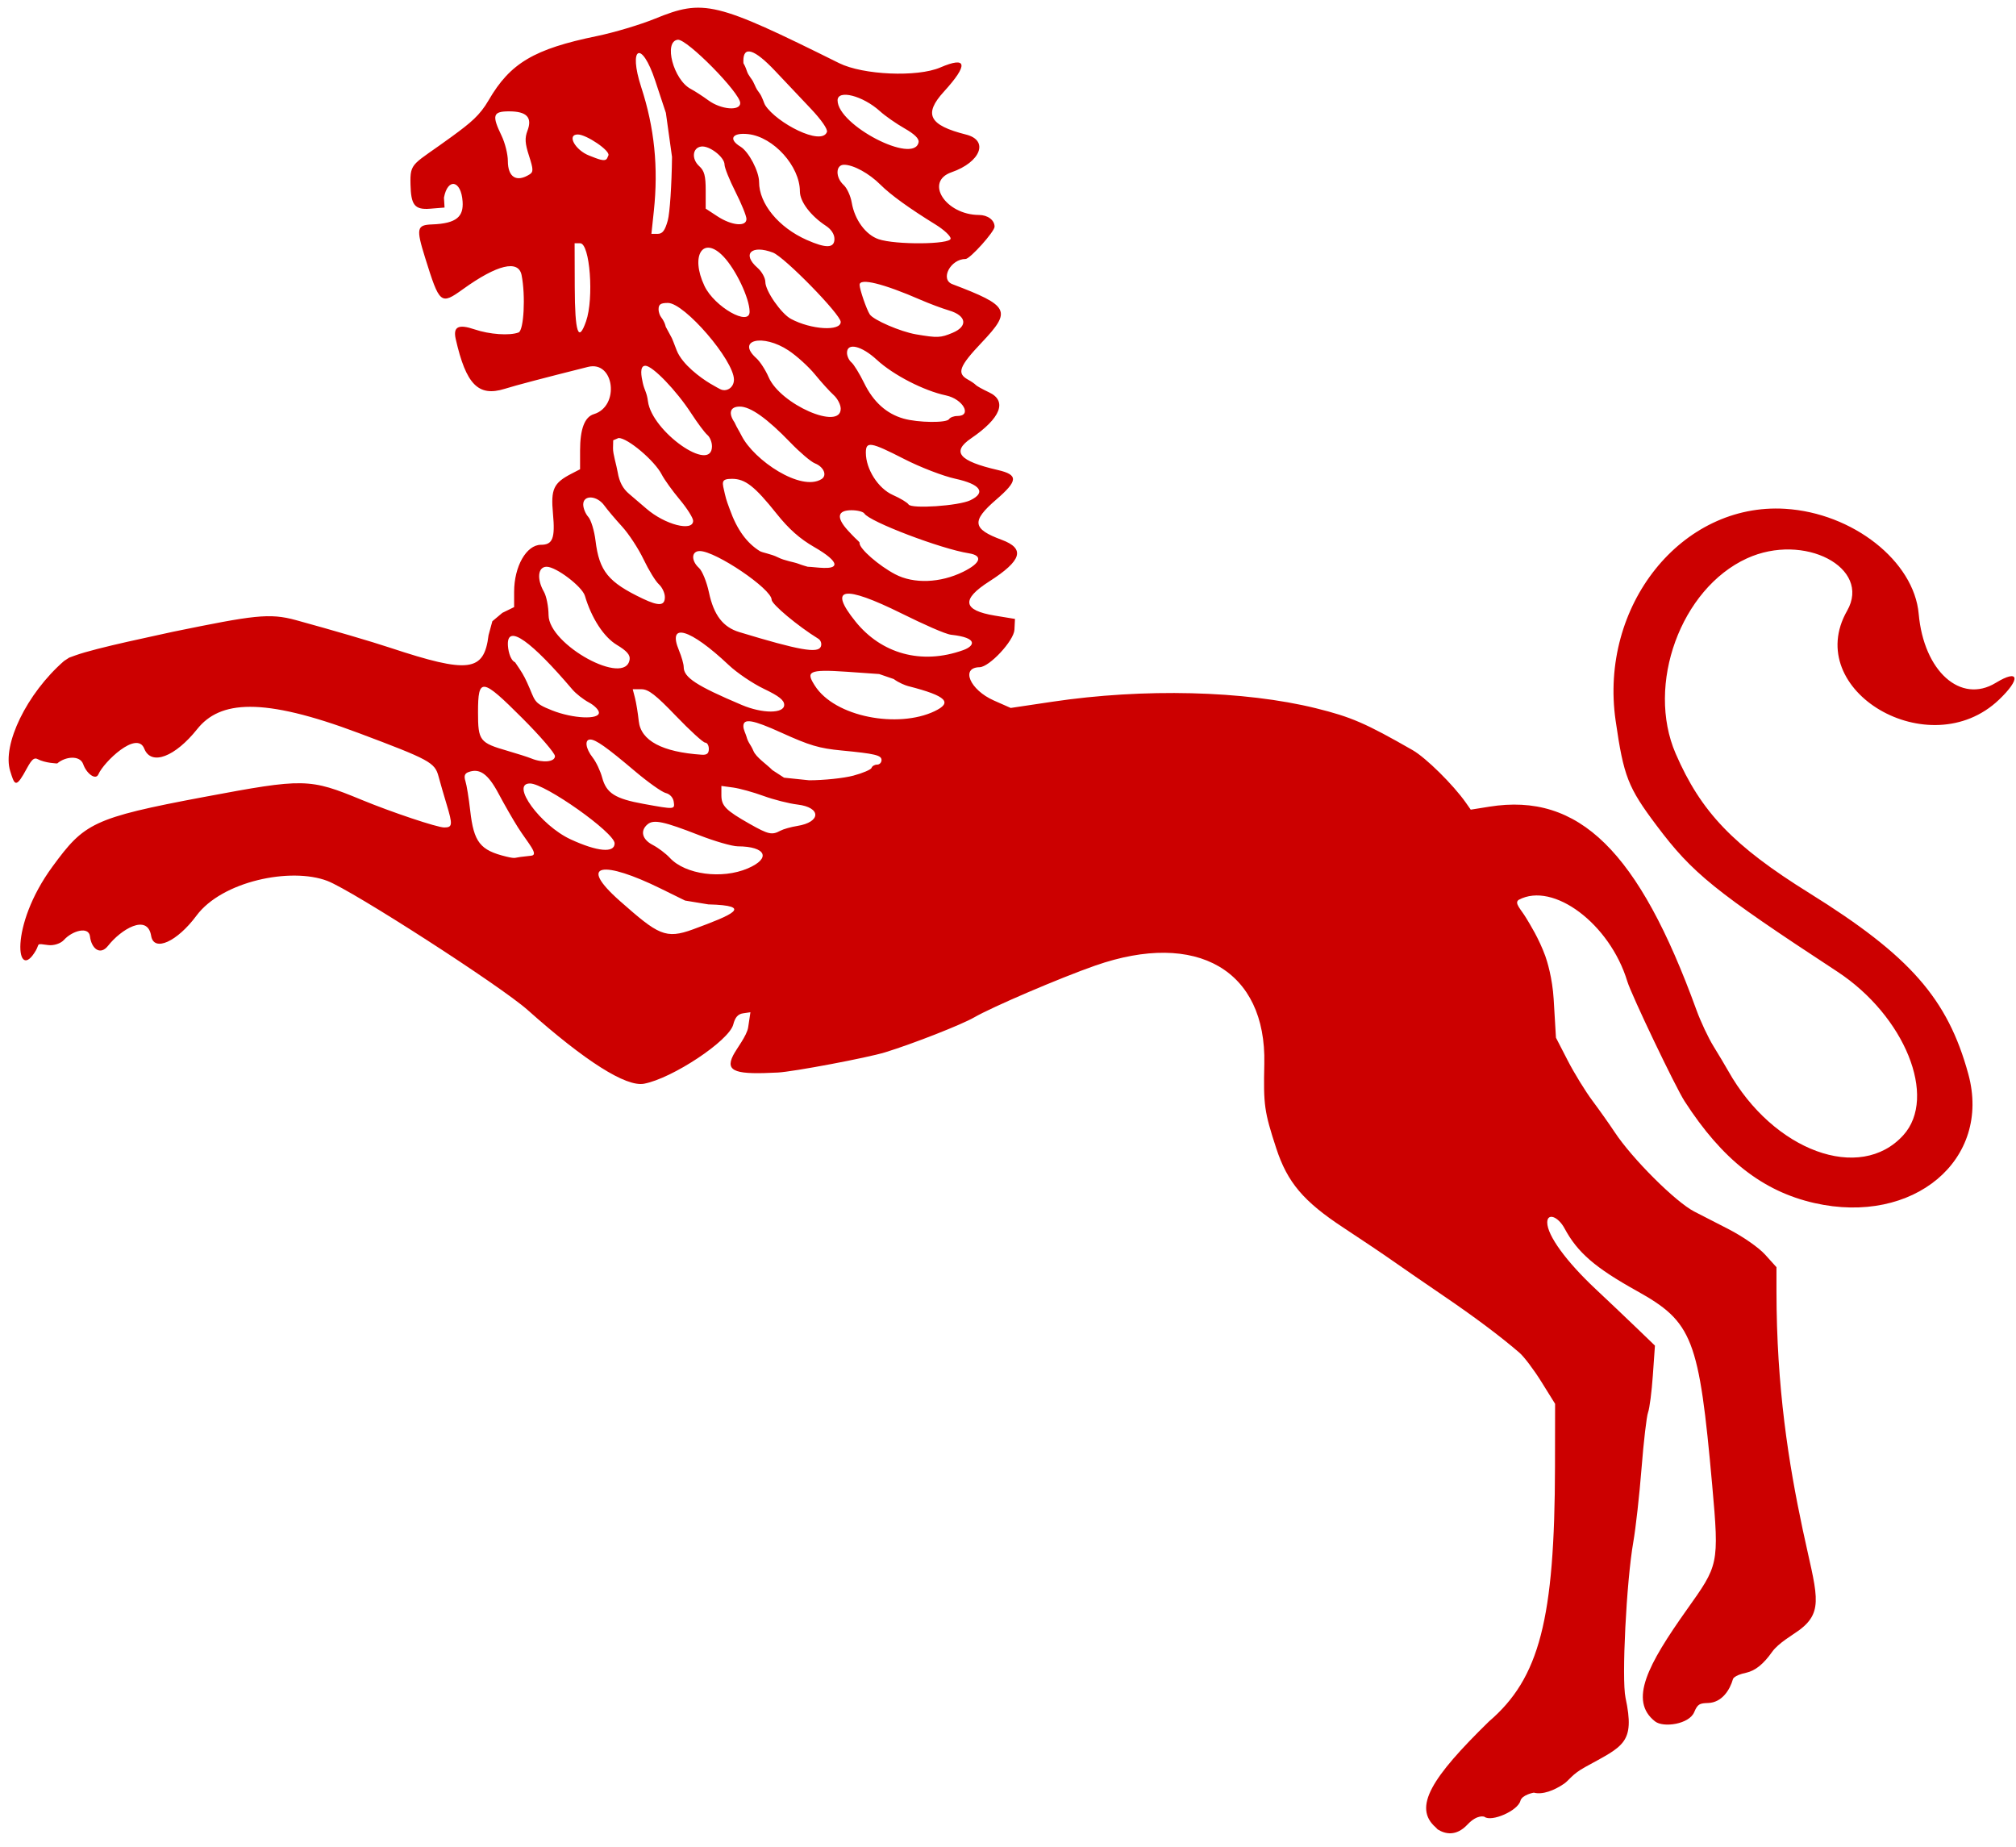
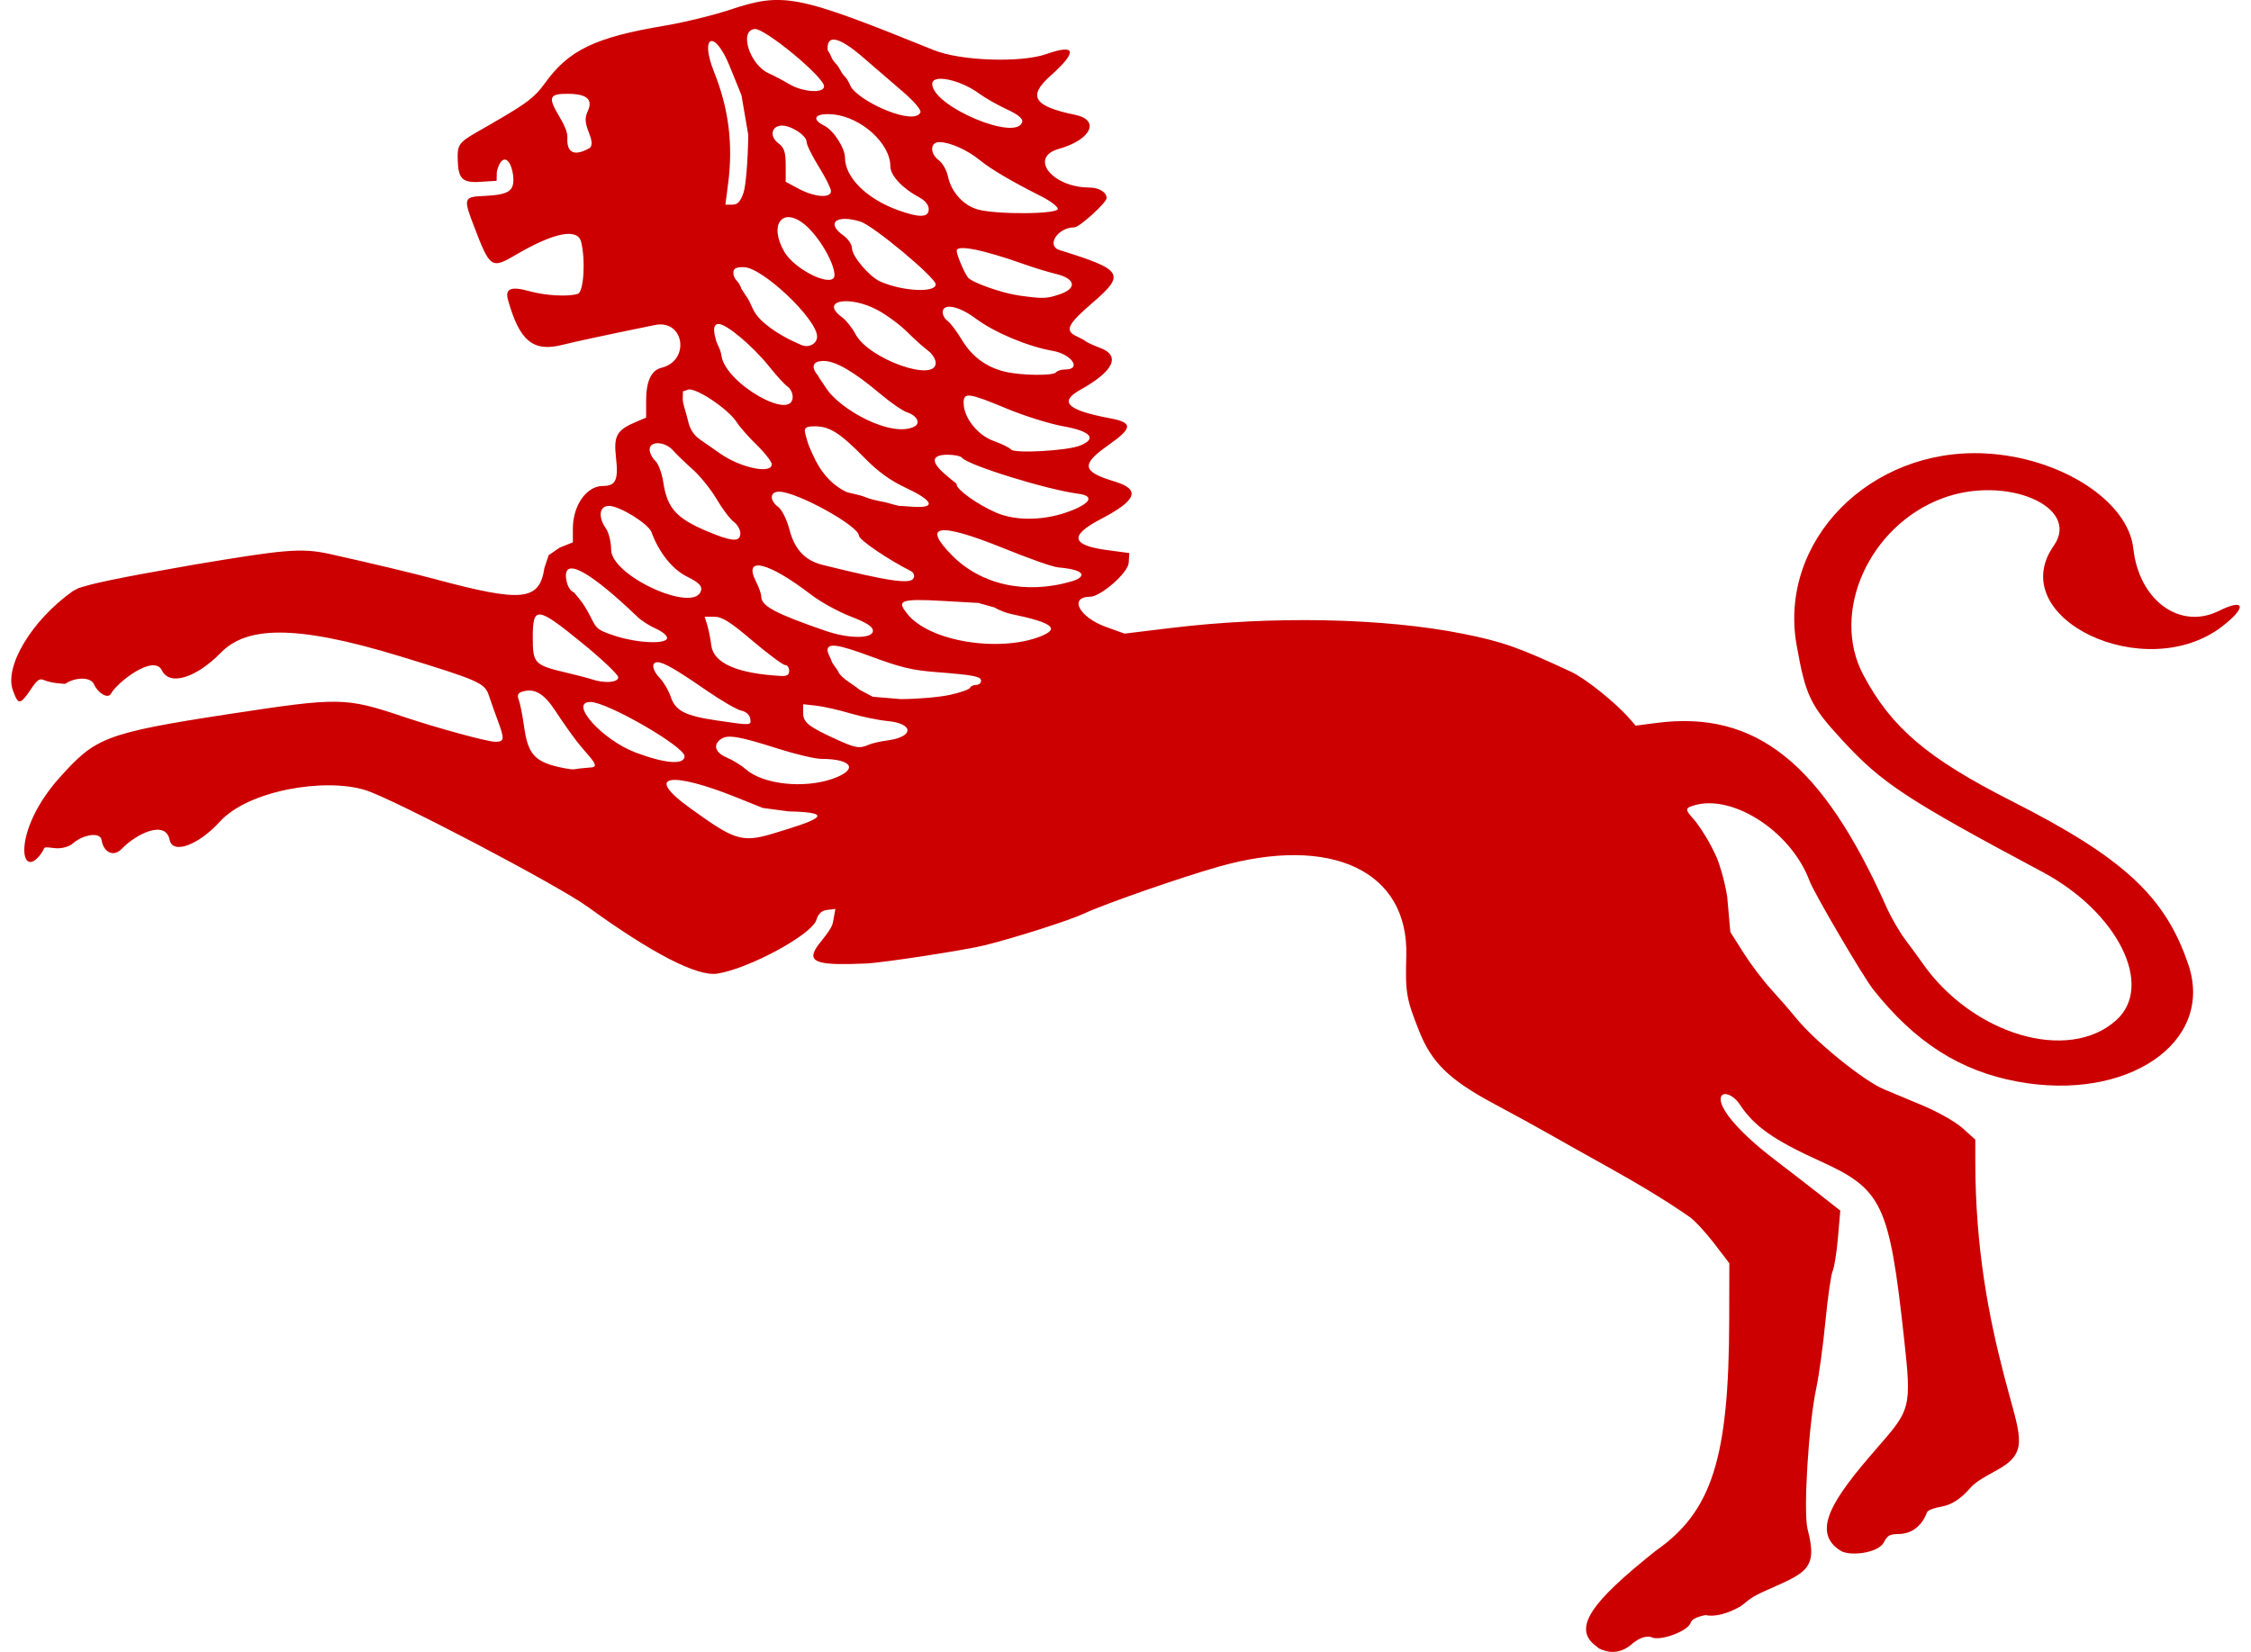
- <svg xmlns="http://www.w3.org/2000/svg" width="428" height="392" version="1.1" viewBox="0 0 428 392">
-   <path d="m304.81 387.89c-4.902-4.26-0.888-10.578 11.297-22.487 10.722-9.186 13.964-21.692 14.02-54.093l0.023-13.333-2.906-4.667c-1.598-2.567-3.698-5.348-4.667-6.181-4.082-3.51-9.526-7.589-16.094-12.058-3.85-2.62-8.65-5.925-10.667-7.346-2.017-1.421-6.783-4.629-10.593-7.129-8.488-5.572-11.913-9.62-14.282-16.882-2.534-7.766-2.725-9.127-2.526-17.905 0.45-19.853-14.308-28.412-35.933-20.84-7.429 2.601-21.85 8.774-25.667 10.985-2.66 1.542-12.988 5.594-18.888 7.41-3.751 1.155-19.512 4.126-22.779 4.294-8.614 0.443-11.331-0.056-9.498-3.649 0.731-1.433 2.921-4.175 3.186-5.939l0.481-3.208-1.545 0.224c-1.101 0.16-1.705 0.845-2.101 2.382-0.887 3.442-12.913 11.423-18.929 12.563-3.83 0.725-12.493-4.759-24.739-15.662-5.714-5.087-37.195-25.368-42.521-27.393-7.746-2.945-22.338 0.054-27.78 7.391-4.067 5.484-9.035 7.8-9.613 4.275-0.79-4.818-6.427-1.346-9.133 2.094-1.741 2.214-3.565 0.522-3.852-1.969-0.255-2.218-3.773-1.207-5.533 0.75-0.661 0.736-2.139 1.249-3.35 1.083-2.672-0.365-1.764-0.32-2.594 1.123-4.11 7.151-5.83-5.062 3.521-17.79 6.734-9.165 8.416-10.312 32.175-14.769 21.277-3.992 22.337-3.972 33.492 0.627 6.398 2.638 16.007 5.85 17.498 5.85 1.768 0 1.822-0.565 0.476-5-0.556-1.833-1.317-4.469-1.691-5.856-0.792-2.938-1.869-3.522-16.949-9.186-20.534-7.713-29.485-6.856-34.283-0.837-4.65 5.834-9.752 7.893-11.237 4.151-1.574-3.966-8.636 2.878-9.735 5.438-0.581 1.354-2.543-0.177-3.223-2.127-0.698-2.001-3.835-1.644-5.521-0.173 0 0-2.548-0.054-4.197-0.937-1.105-0.591-1.814 1.31-3.001 3.322-1.682 2.85-1.961 1.872-2.785-0.762-1.746-5.577 3.49-16.455 11.43-23.373l1.087-0.709 1.286-0.467c4.58-1.663 17.757-4.328 20.874-5.05 17.01-3.477 20.331-3.998 25.972-2.45 8.163 2.24 15.876 4.502 20 5.864 16.719 5.524 19.955 5.111 20.905-2.67l0.804-2.95 2.125-1.784 2.5-1.222v-3.235c0-5.416 2.61-9.989 5.701-9.989 2.492 0 3.031-1.394 2.548-6.591-0.486-5.234 0.109-6.526 3.916-8.495l1.835-0.949v-3.951c0-4.598 0.966-7.149 2.934-7.747 5.557-1.688 4.34-11.429-1.253-10.027-9.55 2.395-15.208 3.884-17.682 4.654-5.597 1.742-8.203-0.906-10.396-10.561-0.597-2.628 0.559-3.224 3.994-2.058 3.181 1.08 7.456 1.379 9.347 0.653 1.124-0.431 1.511-7.815 0.638-12.179-0.663-3.315-5.168-2.235-12.426 2.98-4.751 3.413-4.965 3.236-8.055-6.669-1.946-6.238-1.773-6.947 1.47-7.063 5.366-0.192 6.696-1.763 6.49-4.858-0.305-4.569-3.167-5.075-3.957-0.827l0.125 2.104-3.096 0.25c-3.37 0.272-4.025-0.936-4.133-5.138-0.125-4.851 0.455-4.075 8.841-10.22 3.958-2.9 5.874-4.448 7.744-7.667 4.584-7.891 9.634-10.882 23.016-13.631 3.63-0.746 9.17-2.403 12.31-3.684 10.343-4.217 12.786-3.627 39.089 9.439 5.074 2.52 16.602 3.015 21.469 0.921 5.731-2.465 6.009-0.611 0.77 5.13-4.372 4.791-3.162 7.127 4.722 9.113 4.881 1.229 3.087 5.852-3.102 7.995-5.791 2.005-1.258 9.041 5.841 9.067 1.853 0.007 3.3 1.098 3.3 2.488 0 1.042-5.213 6.852-6.149 6.852-3.205 0-5.484 4.333-2.812 5.348 12.124 4.609 12.634 5.62 6.248 12.367-4.817 5.089-5.363 6.546-2.954 7.88 0.733 0.406 1.483 0.919 1.667 1.14 0.183 0.221 1.458 0.93 2.833 1.576 3.903 1.834 2.482 5.472-3.813 9.759-4.225 2.877-2.588 4.823 5.661 6.727 4.39 1.013 4.321 2.261-0.348 6.292-5.282 4.56-5.056 6.219 1.16 8.516 5.067 1.872 4.316 4.402-2.626 8.842-6.01 3.845-5.633 6.132 1.197 7.256l4.268 0.702-0.115 2.298c-0.116 2.332-5.314 7.917-7.4 7.95-4.095 0.066-2.055 4.817 3.034 7.068l3.574 1.58 8.786-1.312c19.44-2.904 40.802-2.378 56.015 1.377 7.476 1.845 10.568 3.185 20.538 8.897 2.808 1.609 8.611 7.338 11.28 11.136l1.047 1.49 3.953-0.632c19.026-3.039 31.715 9.42 43.973 43.179 0.886 2.44 2.509 5.89 3.606 7.667 1.097 1.777 2.502 4.13 3.121 5.23 9.587 17.034 28.022 23.797 37.194 13.645 7.285-8.064 0.299-25.323-14.061-34.735-26.071-17.087-30.695-20.823-38.304-30.948-6.108-8.127-7.008-10.427-8.722-22.295-3.525-24.404 14.007-46.315 35.985-44.971 14.358 0.878 27.359 11.104 28.357 22.304 1.086 12.187 8.908 19.184 16.364 14.638 4.982-3.037 5.375-0.881 0.658 3.603-14.722 13.995-41.906-1.959-32.217-18.908 5.229-9.147-9.158-16.66-21.277-11.111-14.026 6.421-21.465 26.809-15.121 41.445 5.377 12.404 12.243 19.565 28.398 29.616 21.339 13.276 29.352 22.396 33.726 38.384 4.986 18.224-11.659 32.17-32.687 27.388-10.965-2.494-19.55-9.226-27.538-21.594-1.942-3.006-11.296-22.576-12.17-25.46-3.694-12.192-15.722-21.227-23.042-17.31-1.026 0.686 0.413 1.937 1.565 3.853 0.782 1.301 2.693 4.317 4.07 8.087 0.358 0.981 1.506 4.634 1.776 9.174l0.486 8.157 2.5 4.853c1.375 2.669 3.733 6.504 5.24 8.522s3.631 5.018 4.719 6.667c3.719 5.634 12.954 14.841 16.922 16.869 0.972 0.497 4.211 2.159 7.199 3.693 3.099 1.592 6.464 3.931 7.833 5.448l2.401 2.658v4.976c0 20.604 2.59 36.695 5.567 50.706 2.858 13.446 4.74 17.267-0.695 21.327-1.397 1.043-4.456 2.764-5.784 4.633-1.821 2.563-3.526 4.005-5.569 4.452-2.627 0.575-2.762 1.353-2.762 1.353-0.626 2.213-2.291 4.972-5.283 5.06-1.777 0.052-2.218 0.216-2.938 1.94-1.079 2.583-6.553 3.345-8.31 1.969-5.629-4.404-1.537-12.044 6.739-23.714 6.701-9.449 6.912-9.447 5.395-26.372-2.802-31.255-4.131-34.68-16.026-41.3-8.847-4.923-12.578-8.151-15.318-13.248-1.382-2.571-3.682-3.368-3.682-1.276 0 2.747 4.032 8.293 10.294 14.156 2.545 2.383 6.415 6.055 8.599 8.159l3.972 3.826-0.445 6.331c-0.245 3.482-0.701 7.011-1.014 7.841s-0.936 6.16-1.384 11.843c-0.448 5.683-1.236 12.733-1.75 15.667-1.468 8.38-2.504 29.097-1.653 33.064 2.08 9.698-0.472 10.237-8.572 14.711-2.857 1.578-3.372 2.782-4.472 3.535-2.126 1.455-4.603 2.387-6.428 1.898 0 0-2.506 0.44-2.846 1.739-0.555 2.123-6.146 4.54-7.633 3.386 0 0-1.454-0.634-3.623 1.667-2.417 2.563-4.749 1.978-6.299 1.015zm-157.64-190.64c8.315-3.065 13.018-5.033 3.205-5.283l-4.933-0.812-5.215-2.565c-11.915-5.861-17.964-5.575-8.565 2.707 8.053 7.095 9.605 8.13 15.508 5.954zm11.593-12.926c5.01-2.147 3.871-4.656-2.126-4.681-1.2-5e-3 -4.901-1.072-8.225-2.371-7.489-2.926-9.634-3.379-10.926-2.306-1.633 1.356-1.172 3.213 1.09 4.382 1.15 0.595 2.789 1.834 3.641 2.754 3.275 3.533 11.051 4.578 16.545 2.223zm-45.966-2.693c1.686-0.195-0.758-2.721-2.854-6.033-1.032-1.63-2.876-4.844-4.099-7.143-2.24-4.209-4.028-5.474-6.432-4.552-0.772 0.296-0.942 0.837-0.6 1.905 0.263 0.821 0.719 3.636 1.015 6.256 0.757 6.708 2.098 8.418 7.659 9.76 2.071 0.5 1.822 0.209 3.014 0.072zm17.688-2.617c0-2.259-14.775-12.713-17.967-12.713-4.257 0 2.227 8.911 8.634 11.865 5.684 2.621 9.333 2.953 9.333 0.848zm35.176-2.677c0.637-0.347 2.252-0.805 3.591-1.018 5.086-0.81 5.132-3.942 0.066-4.542-1.807-0.214-5.059-1.038-7.226-1.831-2.167-0.793-5.065-1.594-6.44-1.781l-2.5-0.339v1.967c0 2.268 0.935 3.215 6 6.084 3.967 2.247 4.743 2.421 6.509 1.459zm-22.629-6.176c-0.125-0.867-0.823-1.621-1.696-1.833-0.816-0.198-3.788-2.311-6.604-4.694-5.924-5.012-8.246-6.656-9.413-6.662-1.252-7e-3 -1.003 1.903 0.498 3.811 0.732 0.931 1.644 2.854 2.026 4.274 0.89 3.306 2.742 4.482 8.783 5.577 6.689 1.212 6.651 1.215 6.407-0.472zm38.114-5.517c2.013-0.536 3.763-1.282 3.889-1.659 0.126-0.377 0.653-0.685 1.173-0.685 0.519 0 0.944-0.436 0.944-0.97 0-1.022-1.371-1.35-8.493-2.031-4.747-0.454-6.767-1.053-12.819-3.8-6.036-2.74-8.021-3.076-8.021-1.354 0 0.74 0.519 1.663 0.666 2.221 0.351 1.332 0.891 1.639 1.471 3.03s2.873 2.879 4.027 4.071l2.472 1.604 5.328 0.554c3.136-5e-3 7.35-0.446 9.363-0.982zm-63.327-4.142c0-0.622-3.119-4.25-6.931-8.062-8.611-8.611-9.403-8.716-9.403-1.237 0 6.031 0.329 6.458 6.309 8.186 2.03 0.587 4.291 1.312 5.025 1.611 2.433 0.992 5 0.736 5-0.498zm32.667-1.535c0-0.733-0.346-1.333-0.77-1.333s-3.219-2.55-6.212-5.667c-4.288-4.466-5.837-5.667-7.308-5.667h-1.866l0.475 1.833c0.261 1.008 0.623 3.225 0.804 4.927 0.443 4.16 4.976 6.58 13.377 7.14 1.089 0.072 1.5-0.266 1.5-1.233zm47.915-7.998c3.806-1.815 2.755-3.21-5.601-5.335-0.551-0.14-1.947-0.675-3.063-1.5l-3.091-1.062-6.882-0.484c-8.366-0.588-8.606 0.045-6.801 2.903 4.274 6.769 17.749 9.145 25.439 5.478zm-71.248 0.301c0-0.567-0.959-1.542-2.131-2.167s-2.747-1.859-3.5-2.744c-8.78-10.315-13.702-13.804-13.702-9.711 0 1.146 0.405 3.423 1.542 3.94 1.482 2.173 1.811 2.717 2.544 4.298 1.811 3.905 1.113 4.256 5.331 5.916 4.405 1.735 9.917 1.994 9.917 0.467zm39.333-1.65c0-1.001-1.107-1.876-4.299-3.401-2.365-1.129-5.724-3.4-7.466-5.045-8.23-7.774-13.12-9.21-10.568-3.103 0.55 1.316 1 2.904 1 3.529 0 2.198 2.702 3.96 12.333 8.039 4.409 1.867 9 1.858 9-0.019zm-32.812-9.652c0.135-0.96-0.625-1.822-2.711-3.076-2.776-1.669-5.373-5.658-6.79-10.429-0.585-1.97-6.107-6.162-8.117-6.162-1.868 0-2.144 2.581-0.571 5.333 0.524 0.917 0.963 3.138 0.976 4.937 0.046 6.326 16.388 15.248 17.211 9.397zm70.858-1.987c2.298-0.831 3.327-2.6-2.611-3.248-1.242-0.136-5.929-2.253-10.448-4.49-12.45-6.162-15.718-5.598-9.838 1.699 5.434 6.744 13.92 9.286 22.898 6.04zm-30.261-0.747c0.226-0.588-8e-3 -1.325-0.521-1.641-4.366-2.692-9.931-7.341-9.931-8.297 0-2.286-11.886-10.328-15.263-10.328-1.784 0-1.873 2.035-0.155 3.589 0.686 0.621 1.635 2.952 2.107 5.18 1.023 4.82 2.976 7.378 6.436 8.429 12.729 3.869 16.747 4.58 17.327 3.068zm-33.118-10.496c0-0.86-0.572-2.081-1.272-2.714-0.7-0.633-2.162-3.014-3.249-5.291-1.087-2.277-3.14-5.41-4.561-6.963s-3.123-3.569-3.782-4.479c-1.56-2.156-4.469-2.291-4.469-0.208 0 0.796 0.481 1.979 1.068 2.628 0.587 0.649 1.281 2.923 1.542 5.053 0.794 6.488 2.698 8.822 10.05 12.318 3.398 1.616 4.673 1.522 4.673-0.343zm63.332-5.369c3.758-1.853 4.247-3.448 1.202-3.925-5.904-0.926-21.111-6.713-22.179-8.44-0.239-0.386-1.466-0.702-2.728-0.702-2.962 0-3.34 1.496-0.736 4.333 2.442 2.661 2.442 2.251 2.442 2.661 0 1.205 4.078 4.763 7.567 6.601 3.927 2.069 9.583 1.863 14.431-0.528zm-27.332-1.592c0-0.765-1.539-2.077-4.306-3.668-3.052-1.756-5.373-3.815-7.973-7.072-4.657-5.836-6.662-7.402-9.478-7.402-2.48 0-2.045 0.799-1.509 3.201 0.329 1.473 0.749 2.443 1.044 3.276 1.547 4.366 3.663 7.177 6.364 8.857 0.581 0.361 2.42 0.6 3.857 1.333 1.437 0.733 3.42 1.004 4.267 1.333 0.91 0.354 2.066 0.667 2.066 0.667 1.482 0.021 5.667 0.808 5.667-0.525zm-30-9.237c0-0.602-1.28-2.627-2.845-4.5s-3.284-4.264-3.82-5.315c-1.488-2.915-7.203-7.757-9.156-7.757l-1.148 0.486-0.039 1.681c-0.029 1.222 0.719 3.499 0.997 5.127 0.351 2.054 1.094 3.455 2.426 4.575 1.056 0.888 2.699 2.293 3.652 3.122 3.917 3.406 9.934 4.97 9.934 2.581zm58.849-4.352c3.406-1.634 2.175-3.403-3.182-4.57-2.567-0.559-7.436-2.434-10.82-4.167-7.181-3.675-8.18-3.842-8.18-1.36 0 3.497 2.622 7.599 5.738 8.977 1.581 0.699 3.078 1.602 3.328 2.007 0.606 0.98 10.638 0.301 13.116-0.887zm-31.585-4.496c1.241-0.786 0.475-2.598-1.413-3.341-0.834-0.329-3.167-2.308-5.184-4.4-4.962-5.145-8.486-7.65-10.767-7.65-2.103 0-2.443 1.427-1.113 3.355 0.55 1.215 0.943 1.73 1.476 2.792 2.646 5.274 12.673 11.984 17.001 9.243zm-23.264-6.975c0-0.872-0.439-1.95-0.976-2.395s-2.079-2.507-3.427-4.582c-3.159-4.861-8.212-10.105-9.738-10.105-1.295 0-0.849 2.295-0.544 3.655 0.356 1.59 0.847 1.963 1.091 3.873 0.823 6.445 13.595 15.421 13.595 9.554zm50.333-5.748c0.227-0.367 1.014-0.667 1.75-0.667 3.22 0 1.23-3.6-2.417-4.372-4.691-0.993-11.163-4.327-14.663-7.553-3.256-3.001-6.337-3.725-6.337-1.49 0 0.688 0.421 1.601 0.936 2.028 0.515 0.427 1.738 2.416 2.718 4.42 1.949 3.984 4.731 6.489 8.346 7.516 3.1 0.881 9.149 0.954 9.667 0.117zm-23-2.213c0-0.851-0.675-2.156-1.5-2.901-0.825-0.745-2.606-2.708-3.957-4.362-1.351-1.654-3.878-3.949-5.614-5.099-5.467-3.621-11.19-2.251-6.843 1.639 0.781 0.699 1.955 2.51 2.61 4.026 2.497 5.783 15.304 11.387 15.304 6.697zm-22.667-6.174c0-4.095-10.489-16.28-14.014-16.28-1.542 0-1.986 0.298-1.986 1.333 0 0.733 0.312 1.395 0.534 1.687 0.842 1.105 0.976 2.023 0.976 2.023l1.049 1.944c0.358 0.549 0.751 1.749 1.288 3.092 1.206 3.02 5.124 5.841 7.099 7.029 1.102 0.663 2.054 1.153 2.054 1.153 1.323 0.742 3-0.215 3-1.982zm46.403-9.932c3.325-1.389 2.974-3.652-0.736-4.751-1.467-0.434-4.167-1.443-6-2.242-7.987-3.479-13.008-4.711-12.99-3.188 0.012 0.98 1.453 5.167 2.154 6.256 0.769 1.196 6.531 3.684 9.828 4.244 4.558 0.773 5.193 0.747 7.744-0.319zm-77.801-2.447c1.705-4.892 0.822-16.567-1.254-16.567h-1.176l0.029 9.333c0.03 9.651 0.775 11.896 2.4 7.234zm54.065 0.129c0-1.574-11.935-13.784-14.384-14.715-4.574-1.739-6.649 0.301-3.283 3.228 0.917 0.797 1.667 2.156 1.667 3.02 0 1.88 3.36 6.715 5.44 7.828 4.284 2.292 10.56 2.672 10.56 0.639zm-19.343-2.196c-0.033-2.847-2.893-8.876-5.534-11.667-4.326-4.571-7.128-0.26-4.048 6.229 2.111 4.447 9.621 8.71 9.583 5.438zm18.01-15.423c0-0.991-0.677-2.033-1.795-2.766-3.251-2.13-5.538-5.152-5.538-7.318 0-5.343-5.593-11.552-10.95-12.156-3.415-0.385-4.314 1.054-1.661 2.657 1.745 1.054 3.945 5.238 3.945 7.501 0 4.606 4.142 9.645 10.104 12.291 4.137 1.837 5.896 1.774 5.896-0.21zm24.667-0.075c0-0.549-1.425-1.878-3.167-2.953-5.629-3.474-9.586-6.334-11.733-8.48-2.408-2.407-5.745-4.234-7.734-4.234-1.799 0-1.85 2.689-0.082 4.289 0.707 0.639 1.482 2.329 1.723 3.755 0.612 3.623 2.948 6.81 5.682 7.752 3.584 1.234 15.31 1.137 15.31-0.128zm-60.051-3.835c0.434-1.558 0.839-7.633 0.901-13.5l-1.302-9.341-2.257-6.82c-2.913-8.804-5.777-7.208-2.975 1.373 2.807 8.599 3.661 16.999 2.674 26.288l-0.514 4.833h1.342c1.011 0 1.537-0.699 2.131-2.833zm16.705-0.333c-7e-3 -0.642-1.057-3.228-2.333-5.747-1.276-2.519-2.321-5.122-2.321-5.785 0-1.59-3.224-4.08-4.961-3.831-1.863 0.266-2.091 2.641-0.402 4.17 1.076 0.973 1.363 2.052 1.363 5.12v3.887l2.5 1.637c3.029 1.984 6.173 2.264 6.154 0.549zm-46.036-9.456c0.82-0.519 0.802-1.066-0.127-3.942-0.857-2.652-0.924-3.751-0.326-5.334 1.064-2.819-0.16-4.101-3.914-4.101-3.434 0-3.687 0.825-1.585 5.176 0.733 1.518 1.333 3.924 1.333 5.347 0 3.473 1.842 4.611 4.619 2.854zm16.725-4.022c0.445-1.002-4.665-4.431-6.469-4.448-2.475-0.023-0.554 3.353 2.417 4.489 1.767 0.675 3.386 1.456 3.802 0.521zm65.856-2.804c0.141-0.745-0.853-1.722-2.994-2.941-1.763-1.004-4.106-2.641-5.206-3.638-3.64-3.299-9-4.673-9-2.308 0 5.287 16.286 13.701 17.2 8.886zm-19.461-2.166c0.217-0.565-1.162-2.563-3.411-4.943-2.076-2.197-5.501-5.82-7.612-8.052-4.361-4.611-6.717-5.361-6.717-2.138 0 1.055 0 0 0.812 2.373 0.232 0.676 1.013 1.589 1.202 1.957 0.633 1.226 0.601 1.502 1.319 2.418 0.717 0.917 1.004 2.232 1.319 2.717 2.425 3.746 11.923 8.701 13.087 5.668zm-18.406-6.141c0-2.17-11.338-13.669-13.258-13.445-3.072 0.358-0.921 8.511 2.755 10.441 0.827 0.434 2.522 1.533 3.768 2.442 2.674 1.95 6.735 2.29 6.735 0.563z" style="fill:#c00;stroke-width:.667" />
+ <svg xmlns="http://www.w3.org/2000/svg" width="583.64" height="428.37" version="1.1" viewBox="0 0 583.64 428.37">
+   <path d="m414 426.98c-6.651-4.709-1.205-11.694 15.327-24.858 14.548-10.155 18.946-23.979 19.023-59.797l0.032-14.739-3.943-5.159c-2.169-2.837-5.018-5.912-6.332-6.833-5.538-3.881-12.925-8.39-21.834-13.329-5.224-2.896-11.736-6.55-14.472-8.12-2.736-1.57-9.204-5.117-14.373-7.881-11.518-6.16-16.163-10.635-19.377-18.663-3.438-8.585-3.698-10.089-3.428-19.793 0.611-21.946-19.413-31.408-48.755-23.037-10.08 2.876-29.647 9.699-34.824 12.144-3.609 1.704-17.623 6.184-25.626 8.192-5.089 1.276-26.474 4.561-30.906 4.747-11.688 0.489-15.374-0.062-12.886-4.033 0.992-1.585 3.963-4.615 4.322-6.566l0.653-3.547-2.096 0.248c-1.493 0.176-2.313 0.934-2.851 2.633-1.204 3.805-17.52 12.629-25.683 13.889-5.196 0.802-16.952-5.261-33.566-17.314-7.753-5.624-50.467-28.043-57.694-30.282-10.51-3.255-30.308 0.059-37.691 8.171-5.519 6.062-12.259 8.622-13.042 4.726-1.071-5.326-8.721-1.488-12.392 2.314-2.363 2.447-4.837 0.577-5.226-2.176-0.346-2.452-5.119-1.335-7.507 0.829-0.897 0.813-2.902 1.381-4.546 1.198-3.625-0.403-2.394-0.354-3.52 1.242-5.576 7.906-7.91-5.596 4.778-19.667 9.136-10.132 11.42-11.399 43.655-16.327 28.868-4.413 30.307-4.391 45.442 0.693 8.681 2.916 21.718 6.467 23.742 6.467 2.399 0 2.473-0.625 0.646-5.527-0.755-2.027-1.787-4.94-2.295-6.474-1.074-3.248-2.536-3.893-22.998-10.155-27.861-8.526-40.006-7.579-46.515-0.925-6.309 6.449-13.232 8.725-15.247 4.588-2.135-4.384-11.718 3.181-13.209 6.012-0.788 1.496-3.45-0.195-4.372-2.351-0.947-2.212-5.203-1.817-7.491-0.191 0 0-3.457-0.06-5.695-1.036-1.499-0.654-2.461 1.448-4.072 3.672-2.282 3.151-2.66 2.069-3.779-0.842-2.369-6.165 4.735-18.191 15.508-25.838l1.474-0.783 1.745-0.516c6.214-1.839 24.093-4.785 28.323-5.582 23.079-3.843 27.585-4.42 35.24-2.708 11.075 2.476 21.541 4.977 27.136 6.483 22.685 6.106 27.076 5.649 28.364-2.952l1.091-3.261 2.883-1.972 3.392-1.351v-3.576c0-5.987 3.541-11.042 7.735-11.042 3.381 0 4.112-1.541 3.457-7.286-0.66-5.786 0.148-7.214 5.313-9.39l2.49-1.049v-4.368c0-5.083 1.311-7.903 3.982-8.564 7.54-1.866 5.888-12.634-1.7-11.085-12.958 2.647-20.634 4.293-23.991 5.144-7.595 1.925-11.131-1.001-14.105-11.674-0.81-2.905 0.759-3.564 5.419-2.275 4.316 1.194 10.117 1.524 12.683 0.722 1.525-0.477 2.05-8.639 0.865-13.463-0.9-3.665-7.012-2.47-16.86 3.294-6.446 3.773-6.737 3.577-10.931-7.373-2.64-6.896-2.754-7.598 1.994-7.808 7.278-0.321 8.531-1.254 8.173-5.289-0.685-5.051-3.171-5.693-4.243-0.996l-0.05 2.326-4.475 0.276c-4.574 0.283-5.461-1.035-5.608-5.679-0.17-5.362 0.617-4.505 11.995-11.298 5.371-3.206 7.97-4.917 10.507-8.475 6.22-8.724 13.071-12.03 31.229-15.069 4.926-0.824 12.443-2.657 16.703-4.072 14.034-4.661 17.349-4.009 53.035 10.434 6.885 2.786 22.524 3.333 29.129 1.018 7.775-2.725 8.153-0.675 1.044 5.671-5.933 5.297-4.29 7.879 6.407 10.074 6.622 1.359 4.189 6.469-4.209 8.838-7.857 2.216-1.707 9.994 7.926 10.023 2.514 0.007 4.478 1.214 4.478 2.75 0 1.152-7.073 7.574-8.343 7.574-4.349 0-7.44 4.79-3.815 5.912 16.45 5.096 17.141 6.213 8.477 13.671-6.536 5.626-7.277 7.236-4.008 8.711 0.995 0.449 2.013 1.016 2.261 1.26 0.249 0.244 1.979 1.028 3.844 1.742 5.296 2.027 3.367 6.049-5.173 10.788-5.732 3.181-3.511 5.331 7.681 7.436 5.957 1.12 5.863 2.499-0.473 6.956-7.167 5.041-6.86 6.875 1.574 9.414 6.876 2.07 5.856 4.866-3.562 9.775-8.154 4.25-7.642 6.778 1.625 8.021l5.791 0.776-0.156 2.54c-0.158 2.578-7.21 8.752-10.04 8.789-5.556 0.073-2.788 5.325 4.117 7.814l4.849 1.747 11.921-1.451c26.377-3.21 55.361-2.629 76.002 1.523 10.143 2.04 14.338 3.521 27.868 9.835 3.81 1.778 11.684 8.112 15.303 12.311l1.42 1.647 5.364-0.698c25.816-3.36 43.03 10.414 59.664 47.732 1.202 2.697 3.404 6.511 4.893 8.475 1.489 1.964 3.394 4.566 4.234 5.782 13.006 18.83 38.02 26.307 50.466 15.083 9.885-8.915 0.405-27.995-19.077-38.399-35.373-18.888-41.649-23.02-51.971-34.212-8.288-8.985-9.508-11.526-11.834-24.646-4.782-26.977 19.006-51.2 48.824-49.714 19.481 0.971 37.122 12.274 38.475 24.655 1.474 13.472 12.087 21.207 22.203 16.181 6.759-3.357 7.293-0.974 0.893 3.983-19.974 15.472-56.86-2.165-43.712-20.902 7.095-10.112-12.425-18.416-28.868-12.283-19.03 7.099-29.124 29.637-20.517 45.816 7.296 13.712 16.611 21.628 38.531 32.74 28.954 14.678 39.826 24.759 45.761 42.432 6.765 20.145-15.819 35.561-44.35 30.277-14.878-2.757-26.526-10.199-37.364-23.871-2.635-3.324-15.326-24.958-16.512-28.145-5.013-13.478-21.332-23.466-31.263-19.136-1.392 0.758 0.56 2.142 2.123 4.26 1.062 1.438 3.189 4.609 5.056 8.776 0.486 1.085 1.888 5.123 2.72 10.141l0.814 9.181 3.392 5.364c1.866 2.95 5.065 7.19 7.11 9.421 2.045 2.231 4.926 5.547 6.402 7.37 5.046 6.228 17.576 16.406 22.959 18.648 1.319 0.549 5.714 2.386 9.768 4.083 4.205 1.76 8.77 4.346 10.629 6.022l3.257 2.938v5.5c0 22.776 3.514 40.565 7.554 56.053 3.877 14.864 6.431 19.088-0.943 23.577-1.895 1.153-6.045 3.055-7.848 5.122-2.471 2.833-4.783 4.427-7.557 4.922-3.564 0.635-3.747 1.495-3.747 1.495-0.85 2.447-3.109 5.496-7.168 5.594-2.411 0.058-3.01 0.239-3.987 2.145-1.464 2.856-8.891 3.697-11.275 2.177-7.638-4.869-2.086-13.314 9.143-26.216 9.092-10.445 9.379-10.443 7.32-29.153-3.802-34.552-5.605-38.338-21.743-45.656-12.003-5.442-17.068-9.01-20.784-14.645-1.875-2.843-4.995-3.723-4.995-1.41 0 3.037 5.471 9.167 13.967 15.649 3.453 2.635 8.703 6.694 11.667 9.019l5.389 4.229-0.604 6.999c-0.332 3.849-0.951 7.75-1.376 8.668-0.425 0.918-1.27 6.809-1.879 13.092-0.608 6.283-1.676 14.075-2.374 17.32-1.992 9.264-3.398 32.165-2.243 36.55 2.822 10.721-0.641 11.316-11.631 16.262-3.876 1.744-4.575 3.076-6.068 3.908-2.884 1.608-6.245 2.639-8.722 2.099 0 0-3.401 0.487-3.862 1.923-0.753 2.347-8.338 5.019-10.356 3.743 0 0-1.972-0.701-4.917 1.843-3.279 2.833-6.443 2.186-8.547 1.122zm-213.88-210.73c11.281-3.389 17.663-5.563 4.348-5.84l-6.693-0.898-7.076-2.836c-16.167-6.479-24.374-6.163-11.621 2.992 10.927 7.844 13.032 8.987 21.041 6.581zm15.729-14.289c6.798-2.374 5.252-5.147-2.884-5.175-1.628-4e-3 -6.649-1.185-11.159-2.621-10.16-3.235-13.071-3.735-14.823-2.55-2.216 1.499-1.59 3.551 1.479 4.844 1.561 0.658 3.784 2.027 4.94 3.044 4.443 3.906 14.994 5.061 22.448 2.457zm-62.367-2.978c2.288-0.215-1.029-3.008-3.873-6.669-1.4-1.802-3.903-5.355-5.562-7.896-3.039-4.653-5.465-6.052-8.727-5.032-1.047 0.327-1.278 0.925-0.814 2.106 0.356 0.907 0.976 4.019 1.377 6.916 1.027 7.416 2.847 9.305 10.391 10.789 2.809 0.552 2.472 0.231 4.089 0.079zm24-2.893c0-2.497-20.048-14.054-24.378-14.054-5.776 0 3.022 9.85 11.715 13.116 7.712 2.898 12.664 3.264 12.664 0.938zm47.726-2.959c0.864-0.383 3.056-0.889 4.872-1.125 6.901-0.895 6.963-4.357 0.09-5.021-2.452-0.237-6.864-1.147-9.804-2.024-2.94-0.876-6.873-1.762-8.738-1.969l-3.392-0.375v2.174c0 2.507 1.268 3.554 8.141 6.726 5.382 2.484 6.435 2.676 8.832 1.613zm-30.703-6.827c-0.17-0.959-1.116-1.792-2.301-2.027-1.107-0.219-5.139-2.554-8.961-5.189-8.037-5.541-11.188-7.358-12.771-7.365-1.699-8e-3 -1.361 2.103 0.675 4.213 0.993 1.029 2.23 3.155 2.749 4.724 1.208 3.655 3.72 4.955 11.916 6.165 9.075 1.34 9.024 1.343 8.693-0.521zm51.714-6.099c2.732-0.592 5.106-1.417 5.277-1.834 0.17-0.416 0.886-0.757 1.591-0.757 0.705 0 1.282-0.482 1.282-1.072 0-1.13-1.861-1.493-11.524-2.245-6.44-0.501-9.182-1.164-17.392-4.201-8.19-3.029-10.883-3.4-10.883-1.497 0 0.818 0.705 1.839 0.904 2.455 0.476 1.472 1.209 1.812 1.996 3.349 0.787 1.538 3.899 3.183 5.464 4.5l3.354 1.774 7.229 0.613c4.255-4e-3 9.972-0.493 12.706-1.086zm-85.922-4.579c0-0.688-4.231-4.699-9.403-8.913-11.685-9.52-12.759-9.635-12.759-1.368 0 6.667 0.447 7.139 8.56 9.05 2.755 0.649 5.822 1.45 6.817 1.781 3.301 1.097 6.784 0.814 6.784-0.55zm44.321-1.697c0-0.811-0.47-1.474-1.045-1.474-0.575 0-4.367-2.819-8.428-6.264-5.819-4.937-7.92-6.264-9.916-6.264h-2.532l0.644 2.027c0.354 1.115 0.845 3.566 1.091 5.447 0.6 4.599 6.752 7.274 18.151 7.893 1.477 0.08 2.035-0.294 2.035-1.363zm65.012-8.842c5.164-2.006 3.738-3.548-7.6-5.898-0.748-0.155-2.642-0.746-4.156-1.658l-4.194-1.175-9.337-0.535c-11.35-0.65-11.678 0.05-9.228 3.209 5.799 7.483 24.082 10.109 34.517 6.056zm-96.671 0.333c0-0.627-1.301-1.705-2.892-2.395-1.59-0.69-3.727-2.055-4.749-3.033-11.913-11.403-18.592-15.258-18.592-10.735 0 1.267 0.55 3.784 2.092 4.356 2.01 2.402 2.457 3.003 3.452 4.752 2.457 4.317 1.511 4.705 7.233 6.54 5.978 1.918 13.456 2.204 13.456 0.516zm53.369-1.824c0-1.106-1.501-2.074-5.833-3.76-3.208-1.249-7.767-3.758-10.13-5.577-11.166-8.594-17.802-10.181-14.338-3.431 0.746 1.455 1.357 3.211 1.357 3.901 0 2.43 3.666 4.377 16.735 8.887 5.982 2.064 12.212 2.054 12.212-0.021zm-44.52-10.67c0.183-1.061-0.848-2.014-3.678-3.401-3.766-1.845-7.29-6.255-9.212-11.529-0.794-2.177-8.286-6.811-11.013-6.811-2.534 0-2.909 2.853-0.774 5.896 0.711 1.013 1.307 3.469 1.325 5.457 0.062 6.993 22.235 16.856 23.352 10.388zm96.141-2.197c3.118-0.918 4.514-2.875-3.542-3.591-1.685-0.15-8.045-2.491-14.177-4.963-16.891-6.812-21.327-6.188-13.35 1.878 7.372 7.455 18.886 10.265 31.069 6.677zm-41.058-0.825c0.306-0.65-0.011-1.465-0.707-1.814-5.923-2.976-13.474-8.116-13.474-9.172 0-2.527-16.127-11.417-20.71-11.417-2.421 0-2.541 2.25-0.211 3.968 0.931 0.687 2.218 3.263 2.859 5.726 1.388 5.328 4.037 8.156 8.732 9.318 17.271 4.277 22.722 5.063 23.511 3.392zm-44.933-11.603c0-0.951-0.777-2.301-1.726-3.001-0.949-0.7-2.933-3.332-4.409-5.848-1.476-2.517-4.261-5.981-6.189-7.698-1.928-1.717-4.237-3.945-5.131-4.952-2.116-2.383-6.064-2.533-6.064-0.23 0 0.88 0.652 2.187 1.449 2.905 0.797 0.718 1.738 3.231 2.092 5.585 1.077 7.172 3.66 9.752 13.635 13.616 4.61 1.786 6.34 1.683 6.34-0.379zm85.93-5.936c5.099-2.048 5.762-3.812 1.631-4.339-8.01-1.023-28.644-7.421-30.093-9.33-0.324-0.427-1.99-0.777-3.701-0.777-4.019 0-4.532 1.654-0.999 4.79 3.313 2.941 3.313 2.488 3.313 2.941 0 1.332 5.534 5.265 10.267 7.297 5.329 2.288 13.001 2.059 19.58-0.583zm-37.084-1.76c0-0.846-2.089-2.296-5.842-4.055-4.141-1.941-7.291-4.217-10.818-7.818-6.318-6.452-9.039-8.183-12.86-8.183-3.365 0-2.775 0.883-2.047 3.538 0.446 1.628 1.016 2.701 1.417 3.622 2.099 4.827 4.97 7.934 8.634 9.79 0.788 0.399 3.283 0.663 5.234 1.474 1.95 0.811 4.64 1.11 5.79 1.474 1.234 0.391 2.803 0.737 2.803 0.737 2.011 0.023 7.689 0.894 7.689-0.58zm-40.704-10.211c0-0.666-1.737-2.904-3.861-4.975-2.123-2.07-4.456-4.714-5.183-5.875-2.019-3.223-9.773-8.575-12.424-8.575l-1.557 0.537-0.054 1.858c-0.039 1.35 0.975 3.868 1.353 5.667 0.476 2.27 1.484 3.819 3.291 5.058 1.433 0.982 3.663 2.535 4.956 3.451 5.314 3.765 13.479 5.494 13.479 2.853zm79.847-4.811c4.622-1.806 2.95-3.762-4.317-5.052-3.482-0.618-10.089-2.691-14.682-4.606-9.742-4.063-11.099-4.247-11.099-1.504 0 3.865 3.558 8.4 7.785 9.924 2.144 0.773 4.177 1.771 4.516 2.219 0.822 1.083 14.434 0.333 17.796-0.981zm-42.854-4.971c1.684-0.869 0.644-2.872-1.918-3.693-1.132-0.363-4.297-2.552-7.034-4.864-6.732-5.688-11.514-8.456-14.607-8.456-2.854 0-3.315 1.578-1.51 3.709 0.746 1.343 1.28 1.913 2.002 3.086 3.59 5.83 17.195 13.248 23.067 10.218zm-31.565-7.711c0-0.964-0.596-2.155-1.325-2.648-0.729-0.493-2.821-2.772-4.65-5.065-4.287-5.374-11.142-11.171-13.213-11.171-1.757 0-1.152 2.537-0.739 4.04 0.483 1.758 1.149 2.17 1.48 4.281 1.116 7.125 18.446 17.048 18.446 10.562zm68.293-6.354c0.307-0.405 1.376-0.737 2.375-0.737 4.369 0 1.669-3.98-3.279-4.834-6.364-1.098-15.148-4.784-19.895-8.349-4.417-3.317-8.598-4.118-8.598-1.647 0 0.761 0.571 1.77 1.269 2.242 0.698 0.472 2.358 2.671 3.688 4.887 2.645 4.404 6.418 7.173 11.325 8.309 4.206 0.974 12.413 1.054 13.116 0.129zm-31.208-2.446c0-0.94-0.916-2.383-2.035-3.206-1.119-0.823-3.535-2.993-5.369-4.822-1.833-1.829-5.261-4.366-7.618-5.637-7.418-4.003-15.182-2.488-9.284 1.811 1.06 0.772 2.653 2.775 3.541 4.451 3.388 6.393 20.764 12.588 20.764 7.404zm-30.755-6.825c0-4.527-14.232-17.997-19.015-17.997-2.092 0-2.694 0.33-2.694 1.474 0 0.811 0.423 1.542 0.725 1.865 1.142 1.221 1.324 2.236 1.324 2.236l1.424 2.149c0.486 0.606 1.02 1.933 1.747 3.418 1.636 3.338 6.953 6.457 9.632 7.77 1.495 0.733 2.787 1.274 2.787 1.274 1.795 0.821 4.07-0.237 4.07-2.191zm62.959-10.98c4.511-1.536 4.036-4.037-0.999-5.252-1.99-0.48-5.653-1.595-8.141-2.478-10.837-3.845-17.65-5.208-17.626-3.525 0.016 1.083 1.972 5.712 2.922 6.916 1.044 1.323 8.862 4.073 13.335 4.691 6.184 0.855 7.046 0.826 10.508-0.353zm-32.206-2.562c0-1.74-16.193-15.238-19.517-16.268-6.206-1.922-9.021 0.333-4.454 3.568 1.244 0.881 2.261 2.384 2.261 3.339 0 2.078 4.559 7.423 7.381 8.654 5.812 2.534 14.328 2.954 14.328 0.706zm-26.245-2.428c-0.045-3.147-3.926-9.812-7.509-12.898-5.87-5.053-9.671-0.288-5.493 6.885 2.864 4.917 13.054 9.628 13.001 6.012zm24.435-17.051c0-1.095-0.918-2.248-2.436-3.058-4.411-2.354-7.514-5.696-7.514-8.089 0-5.907-7.588-12.77-14.857-13.438-4.633-0.425-5.854 1.166-2.254 2.938 2.367 1.165 5.352 5.79 5.352 8.292 0 5.092 5.619 10.662 13.711 13.587 5.613 2.03 8 1.961 8-0.232zm33.468-0.083c0-0.607-1.933-2.076-4.297-3.265-7.638-3.841-13.005-7.002-15.918-9.375-3.268-2.661-7.795-4.681-10.493-4.681-2.441 0-2.51 2.972-0.111 4.742 0.959 0.707 2.011 2.575 2.337 4.15 0.831 4.006 4 7.528 7.71 8.569 4.863 1.365 20.772 1.256 20.772-0.141zm-81.478-4.239c0.589-1.723 1.138-8.438 1.222-14.923l-1.767-10.326-3.062-7.539c-3.953-9.733-7.838-7.969-4.037 1.518 3.808 9.505 4.968 18.791 3.628 29.061l-0.697 5.343h1.821c1.372 0 2.086-0.773 2.892-3.132zm22.665-0.368c-0.01-0.709-1.434-3.568-3.166-6.353-1.732-2.785-3.149-5.663-3.149-6.395 0-1.758-4.374-4.51-6.731-4.235-2.527 0.295-2.838 2.919-0.545 4.609 1.459 1.076 1.849 2.268 1.849 5.66v4.297l3.392 1.81c4.11 2.193 8.375 2.503 8.35 0.607zm-62.849-11.026c0.307-0.162 1.476-0.607 0.216-3.786-1.162-2.932-1.253-4.146-0.442-5.896 1.444-3.116-0.217-4.533-5.311-4.533-4.66 0-5.003 0.912-2.151 5.722 0.995 1.678 2.292 4.014 2.197 5.584-0.233 3.839 1.584 4.968 5.336 2.991zm112.44-6.973c0.192-0.824-1.158-1.904-4.062-3.251-2.392-1.11-5.571-2.92-7.063-4.021-4.939-3.647-12.212-5.166-12.212-2.551 0 5.845 22.097 15.147 23.337 9.823zm-26.405-2.394c0.294-0.625-1.577-2.833-4.628-5.465-2.817-2.429-7.464-6.434-10.328-8.901-5.918-5.098-9.113-5.926-9.113-2.364 0 1.166 0 0 1.103 2.623 0.314 0.748 1.374 1.757 1.631 2.163 0.859 1.355 0.816 1.66 1.789 2.674 0.973 1.013 1.363 2.467 1.789 3.003 3.291 4.141 16.179 9.618 17.758 6.266zm-24.973-6.789c0-2.399-15.384-15.111-17.988-14.863-4.168 0.396-1.249 9.408 3.738 11.542 1.121 0.48 3.422 1.694 5.113 2.699 3.627 2.156 9.138 2.531 9.138 0.622z" style="fill:#c00;stroke-width:.816" />
</svg>
